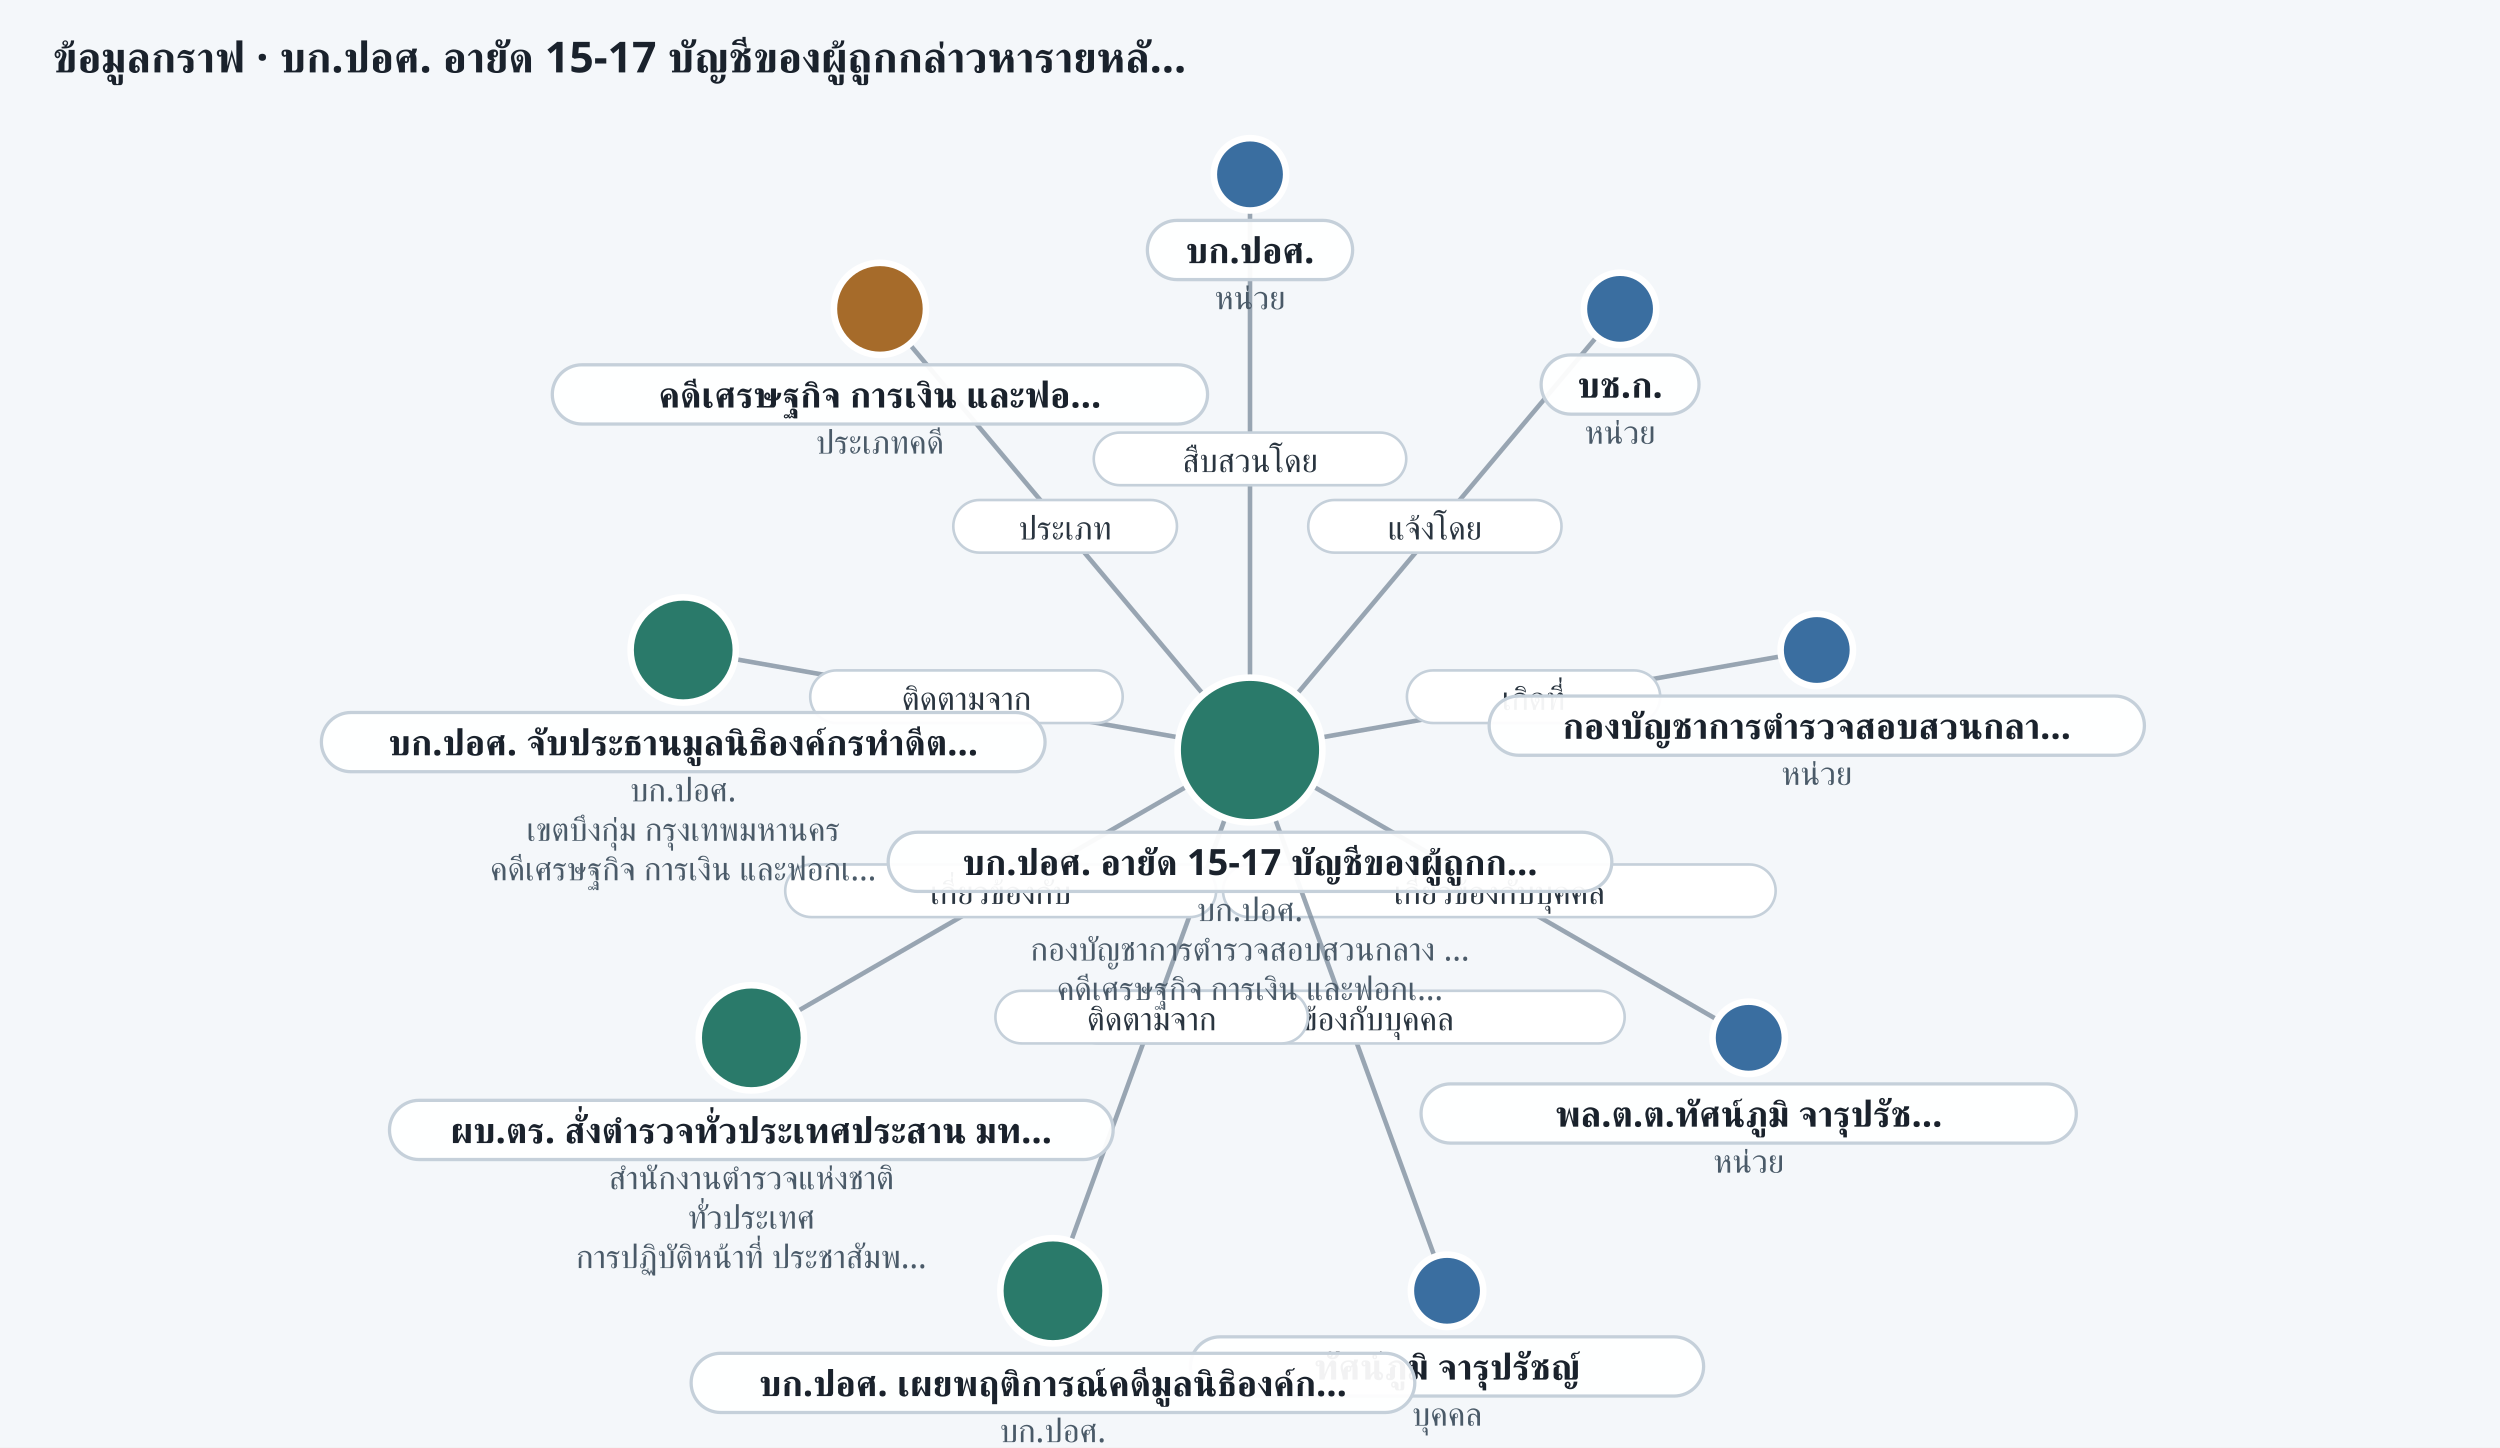
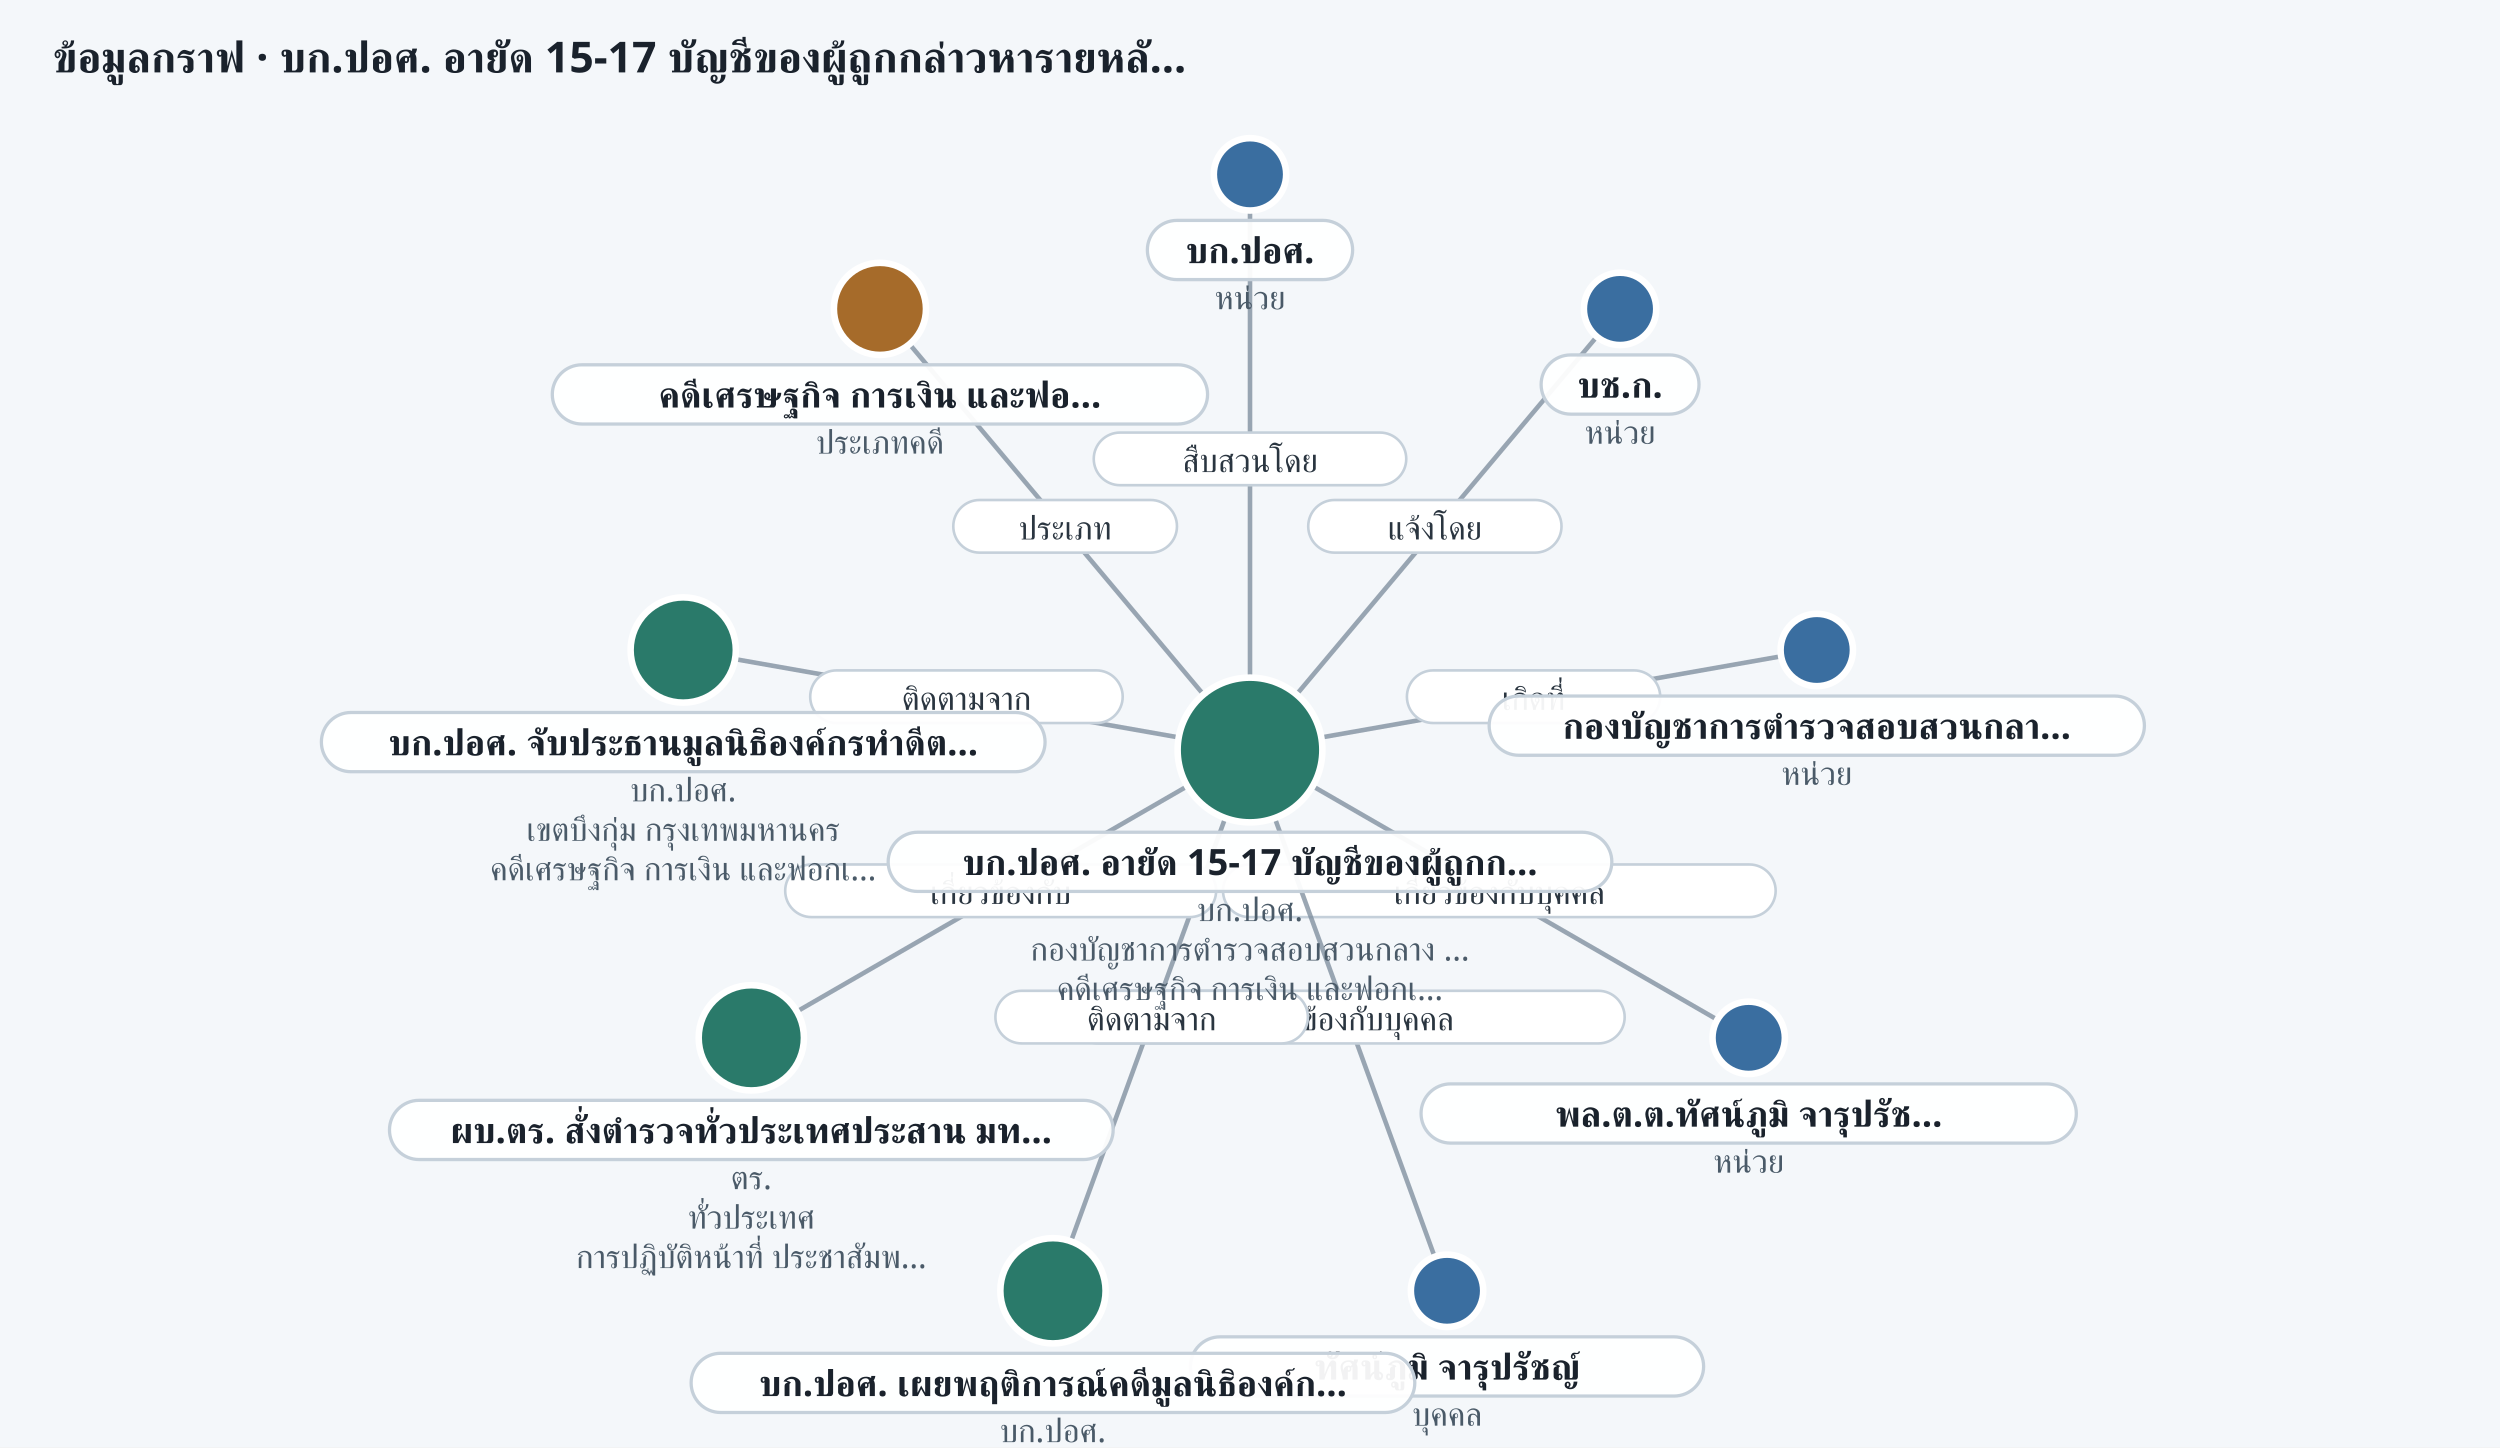
<svg xmlns="http://www.w3.org/2000/svg" width="760" height="440" viewBox="0 0 760 440" role="img" aria-label="ego graph 20261105-econ-01">
  <rect width="100%" height="100%" fill="#f4f7fa" />
  <text x="16" y="22" font-size="13" font-weight="700" fill="#1a222c" font-family="Sarabun, Anuphan, sans-serif">ข้อมูลกราฟ · บก.ปอศ. อายัด 15-17 บัญชีของผู้ถูกกล่าวหารายหลั…</text>
  <line x1="380.0" y1="228.0" x2="380.0" y2="53.0" stroke="#7a8a9a" stroke-width="1.4" opacity="0.75" />
  <rect x="332.5" y="131.5" width="95.0" height="16" rx="8" fill="#fff" stroke="#c5d0da" stroke-width="0.8" />
  <text x="380.0" y="143.5" text-anchor="middle" font-size="10" fill="#2a3540" font-family="Sarabun, Anuphan, sans-serif">สืบสวนโดย</text>
  <line x1="380.0" y1="228.0" x2="492.5" y2="93.9" stroke="#7a8a9a" stroke-width="1.4" opacity="0.75" />
  <rect x="397.7" y="152.0" width="77.0" height="16" rx="8" fill="#fff" stroke="#c5d0da" stroke-width="0.8" />
  <text x="436.2" y="164.0" text-anchor="middle" font-size="10" fill="#2a3540" font-family="Sarabun, Anuphan, sans-serif">แจ้งโดย</text>
  <line x1="380.0" y1="228.0" x2="552.3" y2="197.6" stroke="#7a8a9a" stroke-width="1.4" opacity="0.75" />
  <rect x="427.7" y="203.8" width="77.0" height="16" rx="8" fill="#fff" stroke="#c5d0da" stroke-width="0.8" />
  <text x="466.2" y="215.8" text-anchor="middle" font-size="10" fill="#2a3540" font-family="Sarabun, Anuphan, sans-serif">เกิดที่</text>
  <line x1="380.0" y1="228.0" x2="531.6" y2="315.5" stroke="#7a8a9a" stroke-width="1.4" opacity="0.75" />
  <rect x="371.8" y="262.8" width="168.0" height="16" rx="8" fill="#fff" stroke="#c5d0da" stroke-width="0.8" />
  <text x="455.8" y="274.8" text-anchor="middle" font-size="10" fill="#2a3540" font-family="Sarabun, Anuphan, sans-serif">เกี่ยวข้องกับบุคคล</text>
  <line x1="380.0" y1="228.0" x2="439.9" y2="392.4" stroke="#7a8a9a" stroke-width="1.4" opacity="0.75" />
  <rect x="325.9" y="301.2" width="168.0" height="16" rx="8" fill="#fff" stroke="#c5d0da" stroke-width="0.8" />
  <text x="409.9" y="313.2" text-anchor="middle" font-size="10" fill="#2a3540" font-family="Sarabun, Anuphan, sans-serif">เกี่ยวข้องกับบุคคล</text>
  <line x1="380.0" y1="228.0" x2="320.1" y2="392.4" stroke="#7a8a9a" stroke-width="1.4" opacity="0.75" />
  <rect x="302.6" y="301.2" width="95.0" height="16" rx="8" fill="#fff" stroke="#c5d0da" stroke-width="0.8" />
  <text x="350.1" y="313.2" text-anchor="middle" font-size="10" fill="#2a3540" font-family="Sarabun, Anuphan, sans-serif">ติดตามจาก</text>
  <line x1="228.4" y1="315.5" x2="380.0" y2="228.0" stroke="#7a8a9a" stroke-width="1.4" opacity="0.75" />
  <rect x="238.7" y="262.8" width="131.0" height="16" rx="8" fill="#fff" stroke="#c5d0da" stroke-width="0.8" />
  <text x="304.2" y="274.8" text-anchor="middle" font-size="10" fill="#2a3540" font-family="Sarabun, Anuphan, sans-serif">เกี่ยวข้องกับ</text>
  <line x1="207.7" y1="197.6" x2="380.0" y2="228.0" stroke="#7a8a9a" stroke-width="1.4" opacity="0.75" />
  <rect x="246.3" y="203.8" width="95.0" height="16" rx="8" fill="#fff" stroke="#c5d0da" stroke-width="0.8" />
  <text x="293.8" y="215.8" text-anchor="middle" font-size="10" fill="#2a3540" font-family="Sarabun, Anuphan, sans-serif">ติดตามจาก</text>
  <line x1="380.0" y1="228.0" x2="267.5" y2="93.9" stroke="#7a8a9a" stroke-width="1.4" opacity="0.75" />
  <rect x="289.8" y="152.0" width="68.0" height="16" rx="8" fill="#fff" stroke="#c5d0da" stroke-width="0.8" />
  <text x="323.8" y="164.0" text-anchor="middle" font-size="10" fill="#2a3540" font-family="Sarabun, Anuphan, sans-serif">ประเภท</text>
  <circle cx="380.0" cy="228.0" r="22" fill="#2a7a6a" stroke="#fff" stroke-width="2" />
  <rect x="270.0" y="253.0" width="220.0" height="18" rx="9" fill="rgba(255,255,255,0.94)" stroke="#c5d0da" />
  <text x="380.0" y="266.0" text-anchor="middle" font-size="11" font-weight="600" fill="#1a222c" font-family="Sarabun, Anuphan, sans-serif">บก.ปอศ. อายัด 15-17 บัญชีของผู้ถูกก…</text>
  <text x="380.0" y="280.0" text-anchor="middle" font-size="10" fill="#4a5a68" font-family="Sarabun, Anuphan, sans-serif">บก.ปอศ.</text>
  <text x="380.0" y="292.0" text-anchor="middle" font-size="10" fill="#4a5a68" font-family="Sarabun, Anuphan, sans-serif">กองบัญชาการตำรวจสอบสวนกลาง …</text>
  <text x="380.0" y="304.0" text-anchor="middle" font-size="10" fill="#4a5a68" font-family="Sarabun, Anuphan, sans-serif">คดีเศรษฐกิจ การเงิน และฟอกเ…</text>
  <circle cx="380.0" cy="53.0" r="11" fill="#3a6ea0" stroke="#fff" stroke-width="2" />
  <rect x="348.8" y="67.0" width="62.4" height="18" rx="9" fill="rgba(255,255,255,0.94)" stroke="#c5d0da" />
  <text x="380.0" y="80.0" text-anchor="middle" font-size="11" font-weight="600" fill="#1a222c" font-family="Sarabun, Anuphan, sans-serif">บก.ปอศ.</text>
  <text x="380.0" y="94.0" text-anchor="middle" font-size="10" fill="#4a5a68" font-family="Sarabun, Anuphan, sans-serif">หน่วย</text>
  <circle cx="492.5" cy="93.9" r="11" fill="#3a6ea0" stroke="#fff" stroke-width="2" />
  <rect x="468.5" y="107.9" width="48.0" height="18" rx="9" fill="rgba(255,255,255,0.94)" stroke="#c5d0da" />
  <text x="492.5" y="120.9" text-anchor="middle" font-size="11" font-weight="600" fill="#1a222c" font-family="Sarabun, Anuphan, sans-serif">บช.ก.</text>
  <text x="492.5" y="134.9" text-anchor="middle" font-size="10" fill="#4a5a68" font-family="Sarabun, Anuphan, sans-serif">หน่วย</text>
  <circle cx="552.3" cy="197.6" r="11" fill="#3a6ea0" stroke="#fff" stroke-width="2" />
  <rect x="452.7" y="211.6" width="199.2" height="18" rx="9" fill="rgba(255,255,255,0.94)" stroke="#c5d0da" />
  <text x="552.3" y="224.6" text-anchor="middle" font-size="11" font-weight="600" fill="#1a222c" font-family="Sarabun, Anuphan, sans-serif">กองบัญชาการตำรวจสอบสวนกลา…</text>
  <text x="552.3" y="238.6" text-anchor="middle" font-size="10" fill="#4a5a68" font-family="Sarabun, Anuphan, sans-serif">หน่วย</text>
  <circle cx="531.6" cy="315.5" r="11" fill="#3a6ea0" stroke="#fff" stroke-width="2" />
  <rect x="432.0" y="329.5" width="199.2" height="18" rx="9" fill="rgba(255,255,255,0.94)" stroke="#c5d0da" />
  <text x="531.6" y="342.5" text-anchor="middle" font-size="11" font-weight="600" fill="#1a222c" font-family="Sarabun, Anuphan, sans-serif">พล.ต.ต.ทัศน์ภูมิ จารุปรัช…</text>
  <text x="531.6" y="356.5" text-anchor="middle" font-size="10" fill="#4a5a68" font-family="Sarabun, Anuphan, sans-serif">หน่วย</text>
  <circle cx="439.9" cy="392.4" r="11" fill="#3a6ea0" stroke="#fff" stroke-width="2" />
  <rect x="361.9" y="406.4" width="156.0" height="18" rx="9" fill="rgba(255,255,255,0.94)" stroke="#c5d0da" />
  <text x="439.9" y="419.4" text-anchor="middle" font-size="11" font-weight="600" fill="#1a222c" font-family="Sarabun, Anuphan, sans-serif">ทัศน์ภูมิ จารุปรัชญ์</text>
  <text x="439.9" y="433.4" text-anchor="middle" font-size="10" fill="#4a5a68" font-family="Sarabun, Anuphan, sans-serif">บุคคล</text>
  <circle cx="320.1" cy="392.4" r="16" fill="#2a7a6a" stroke="#fff" stroke-width="2" />
  <rect x="210.1" y="411.4" width="220.0" height="18" rx="9" fill="rgba(255,255,255,0.94)" stroke="#c5d0da" />
  <text x="320.1" y="424.4" text-anchor="middle" font-size="11" font-weight="600" fill="#1a222c" font-family="Sarabun, Anuphan, sans-serif">บก.ปอศ. เผยพฤติการณ์คดีมูลนิธิองค์ก…</text>
  <text x="320.1" y="438.4" text-anchor="middle" font-size="10" fill="#4a5a68" font-family="Sarabun, Anuphan, sans-serif">บก.ปอศ.</text>
  <text x="320.1" y="450.4" text-anchor="middle" font-size="10" fill="#4a5a68" font-family="Sarabun, Anuphan, sans-serif">กองปราบปราม กรุงเทพมหานคร</text>
  <text x="320.1" y="462.4" text-anchor="middle" font-size="10" fill="#4a5a68" font-family="Sarabun, Anuphan, sans-serif">คดีเศรษฐกิจ การเงิน และฟอกเ…</text>
  <circle cx="228.4" cy="315.5" r="16" fill="#2a7a6a" stroke="#fff" stroke-width="2" />
  <rect x="118.4" y="334.5" width="220.0" height="18" rx="9" fill="rgba(255,255,255,0.94)" stroke="#c5d0da" />
  <text x="228.4" y="347.5" text-anchor="middle" font-size="11" font-weight="600" fill="#1a222c" font-family="Sarabun, Anuphan, sans-serif">ผบ.ตร. สั่งตำรวจทั่วประเทศประสาน มท…</text>
-   <text x="228.4" y="361.5" text-anchor="middle" font-size="10" fill="#4a5a68" font-family="Sarabun, Anuphan, sans-serif">สำนักงานตำรวจแห่งชาติ</text>
+   <text x="228.4" y="361.5" text-anchor="middle" font-size="10" fill="#4a5a68" font-family="Sarabun, Anuphan, sans-serif">ตร.</text>
  <text x="228.4" y="373.5" text-anchor="middle" font-size="10" fill="#4a5a68" font-family="Sarabun, Anuphan, sans-serif">ทั่วประเทศ</text>
  <text x="228.4" y="385.5" text-anchor="middle" font-size="10" fill="#4a5a68" font-family="Sarabun, Anuphan, sans-serif">การปฏิบัติหน้าที่ ประชาสัมพ…</text>
  <circle cx="207.7" cy="197.6" r="16" fill="#2a7a6a" stroke="#fff" stroke-width="2" />
  <rect x="97.7" y="216.6" width="220.0" height="18" rx="9" fill="rgba(255,255,255,0.94)" stroke="#c5d0da" />
  <text x="207.7" y="229.6" text-anchor="middle" font-size="11" font-weight="600" fill="#1a222c" font-family="Sarabun, Anuphan, sans-serif">บก.ปอศ. จับประธานมูลนิธิองค์กรทำดีต…</text>
  <text x="207.7" y="243.6" text-anchor="middle" font-size="10" fill="#4a5a68" font-family="Sarabun, Anuphan, sans-serif">บก.ปอศ.</text>
  <text x="207.7" y="255.6" text-anchor="middle" font-size="10" fill="#4a5a68" font-family="Sarabun, Anuphan, sans-serif">เขตบึงกุ่ม กรุงเทพมหานคร</text>
  <text x="207.7" y="267.6" text-anchor="middle" font-size="10" fill="#4a5a68" font-family="Sarabun, Anuphan, sans-serif">คดีเศรษฐกิจ การเงิน และฟอกเ…</text>
  <circle cx="267.5" cy="93.9" r="14" fill="#a66b2a" stroke="#fff" stroke-width="2" />
  <rect x="167.9" y="110.9" width="199.2" height="18" rx="9" fill="rgba(255,255,255,0.94)" stroke="#c5d0da" />
  <text x="267.5" y="123.9" text-anchor="middle" font-size="11" font-weight="600" fill="#1a222c" font-family="Sarabun, Anuphan, sans-serif">คดีเศรษฐกิจ การเงิน และฟอ…</text>
  <text x="267.5" y="137.9" text-anchor="middle" font-size="10" fill="#4a5a68" font-family="Sarabun, Anuphan, sans-serif">ประเภทคดี</text>
</svg>
